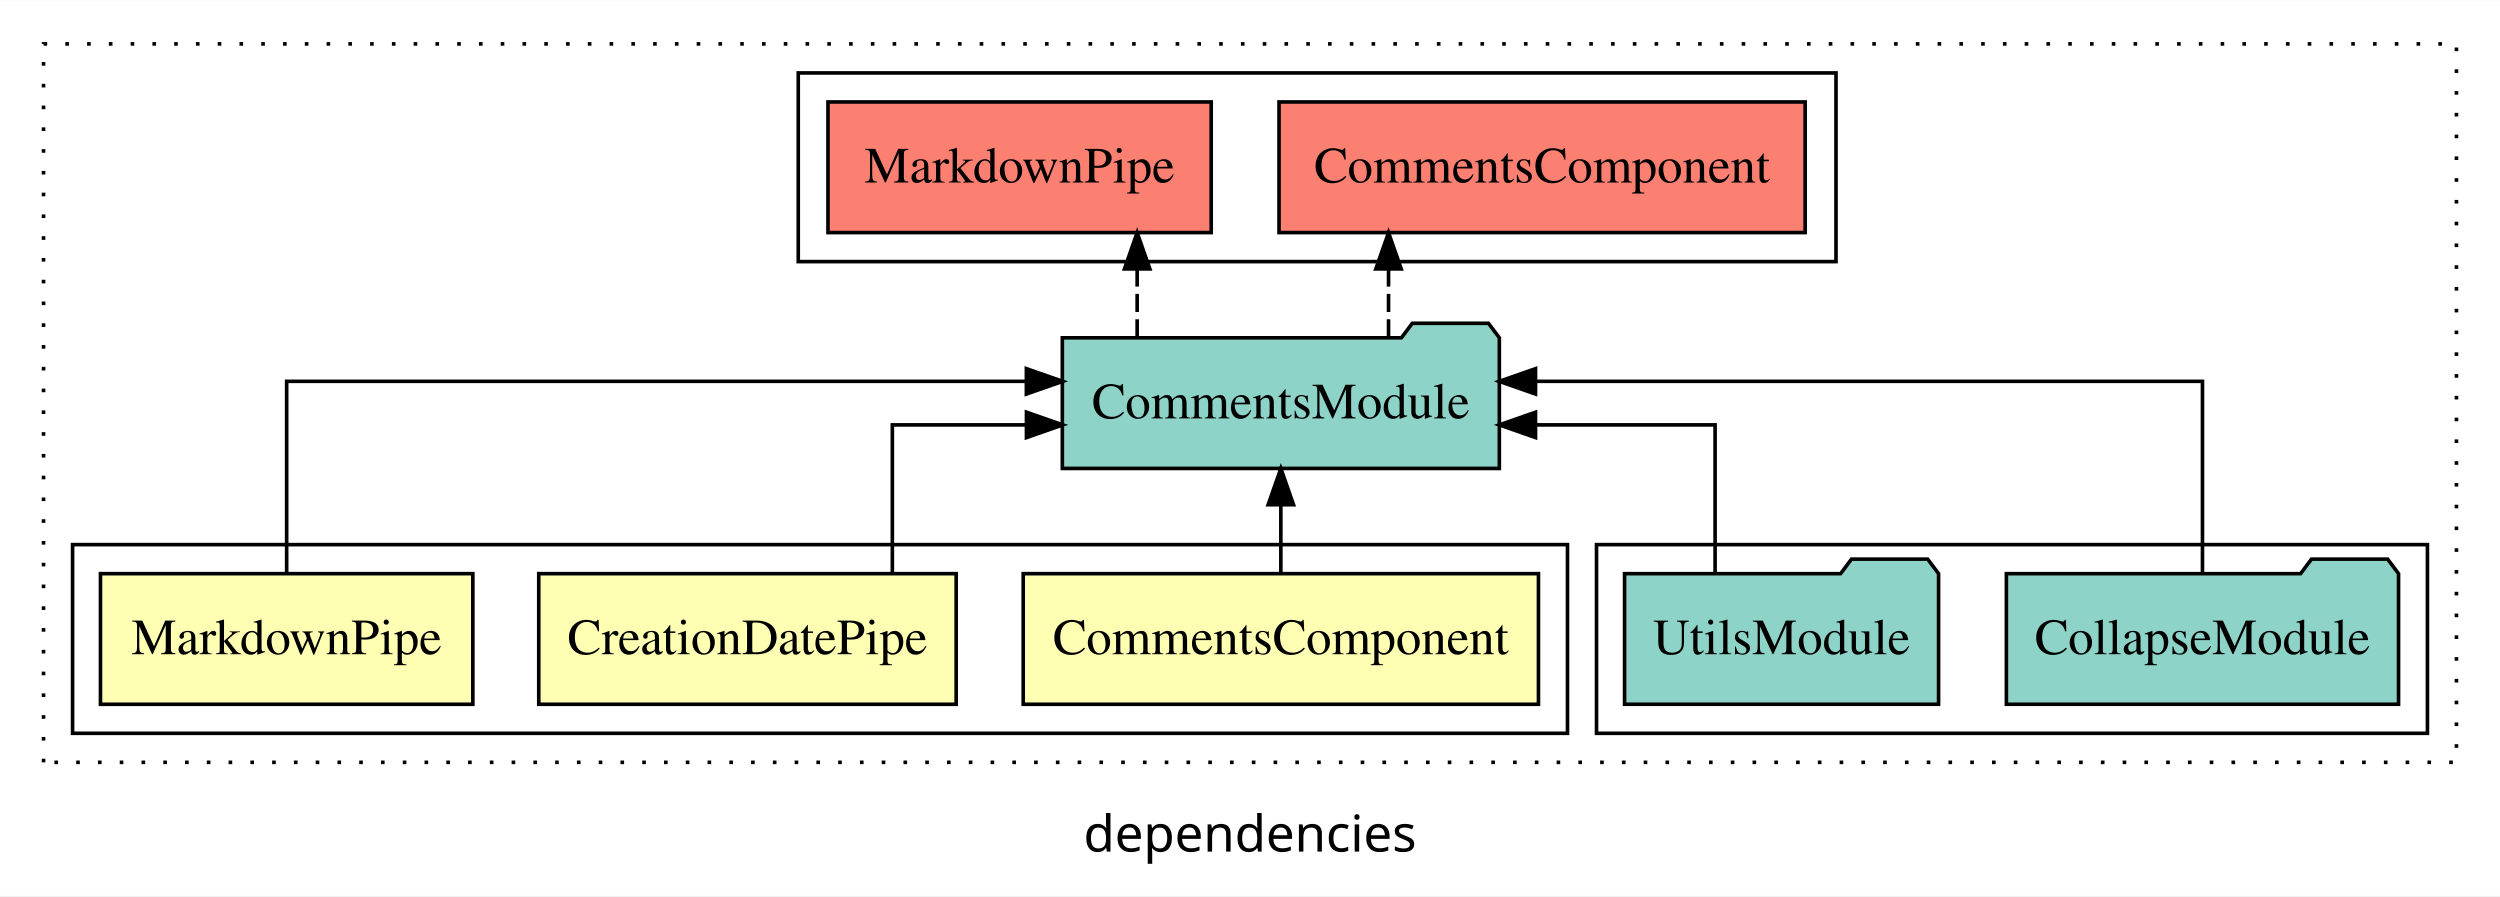
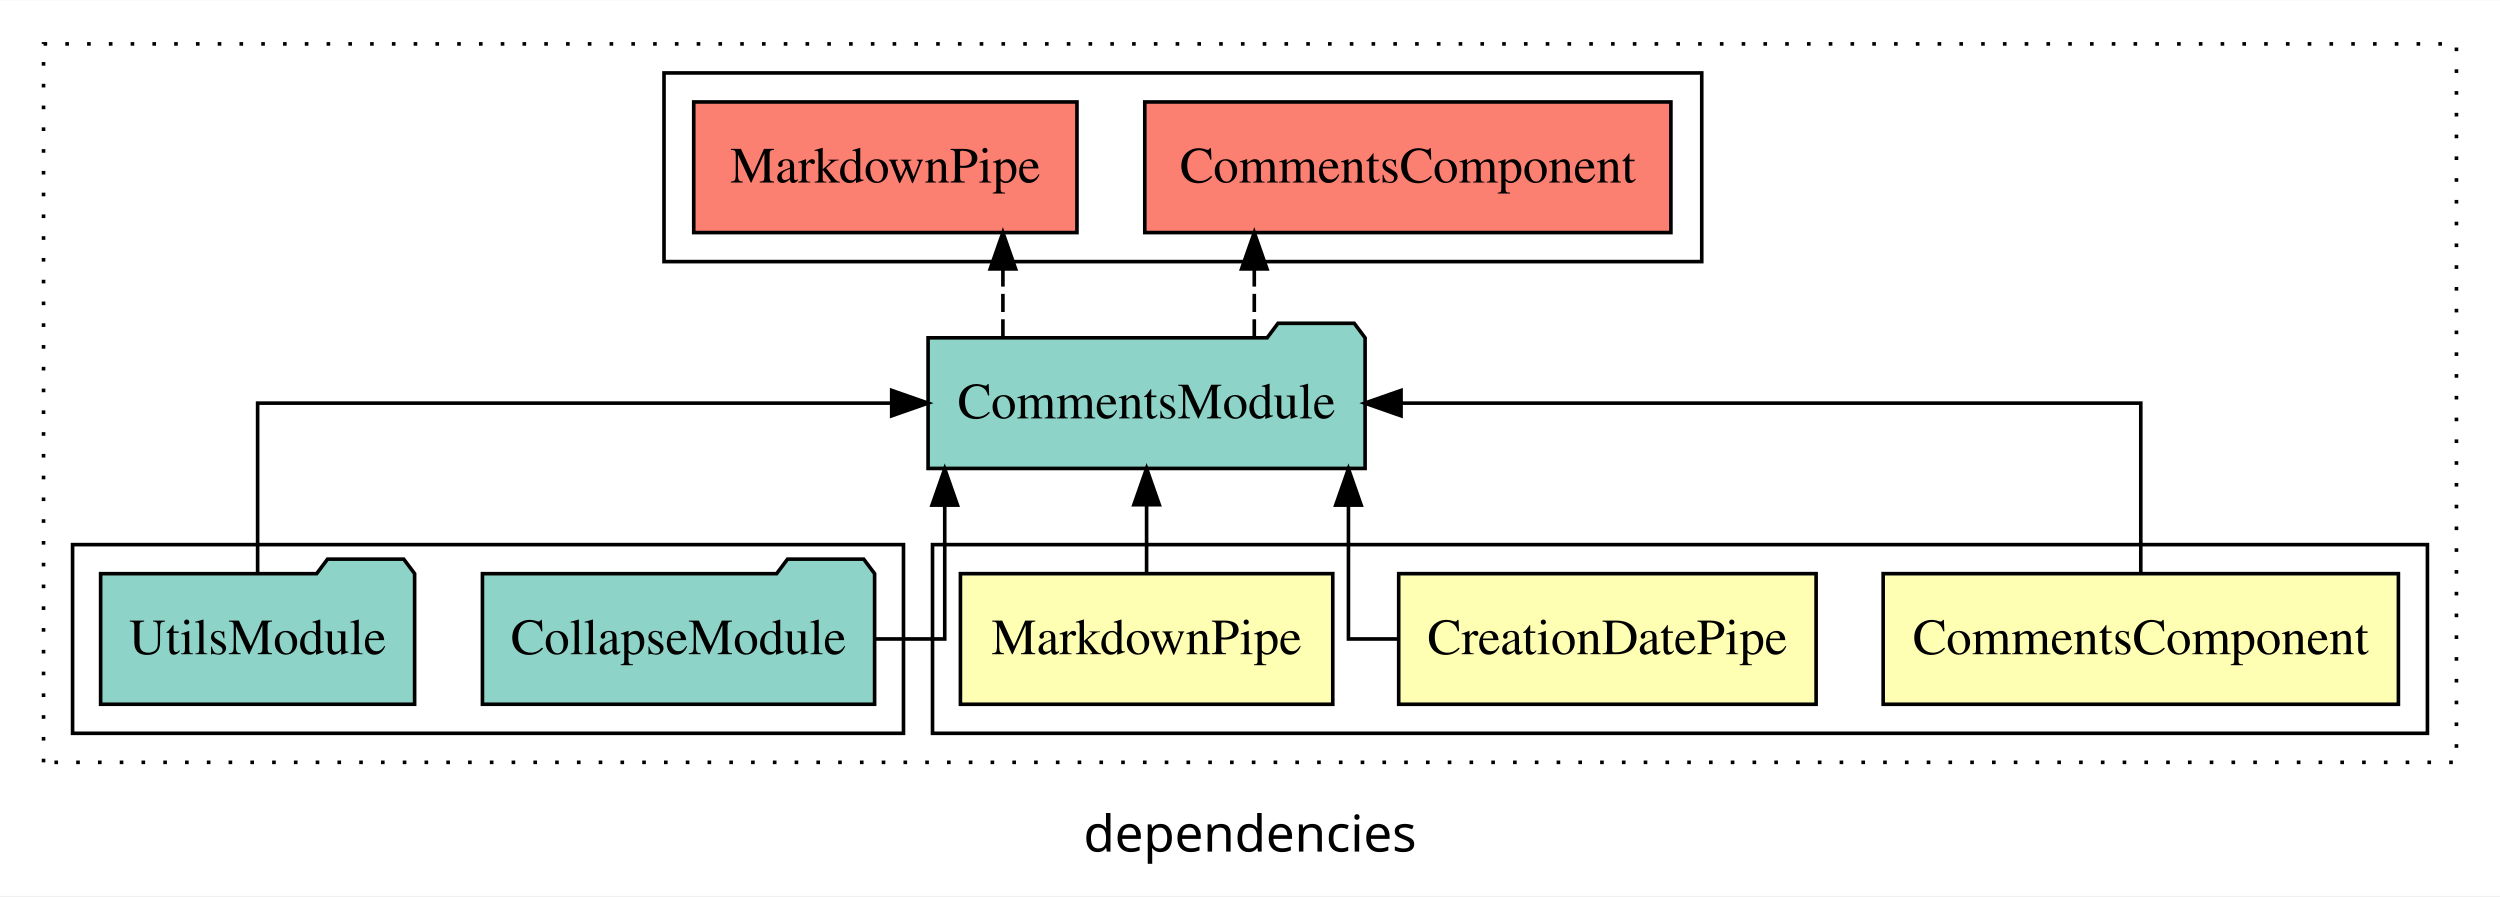
<svg xmlns="http://www.w3.org/2000/svg" width="689pt" height="247pt" viewBox="0.00 0.00 689.00 246.80">
  <g id="graph0" class="graph" transform="scale(1 1) rotate(0) translate(4 242.8)">
    <polygon fill="white" stroke="transparent" points="-4,4 -4,-242.8 685,-242.8 685,4 -4,4" />
    <text text-anchor="middle" x="340.5" y="-8.2" font-family="sans-serif" font-size="14.00">dependencies</text>
    <g id="clust1" class="cluster">
      <polygon fill="none" stroke="black" stroke-dasharray="1,5" points="8,-32.8 8,-230.8 673,-230.8 673,-32.8 8,-32.8" />
    </g>
-     <g id="clust6" class="cluster">
-       <polygon fill="none" stroke="black" points="436,-40.8 436,-92.8 665,-92.8 665,-40.8 436,-40.8" />
+     <g id="clust2" class="cluster">
+       <polygon fill="none" stroke="black" points="253,-40.8 253,-92.8 665,-92.8 665,-40.8 253,-40.8" />
    </g>
    <g id="clust7" class="cluster">
-       <polygon fill="none" stroke="black" points="216,-170.8 216,-222.8 502,-222.8 502,-170.8 216,-170.8" />
+       <polygon fill="none" stroke="black" points="179,-170.8 179,-222.8 465,-222.8 465,-170.8 179,-170.8" />
    </g>
-     <g id="clust2" class="cluster">
-       <polygon fill="none" stroke="black" points="16,-40.8 16,-92.8 428,-92.8 428,-40.8 16,-40.8" />
+     <g id="clust6" class="cluster">
+       <polygon fill="none" stroke="black" points="16,-40.8 16,-92.8 245,-92.8 245,-40.8 16,-40.8" />
    </g>
    <g id="node1" class="node">
-       <polygon fill="#ffffb3" stroke="black" points="420,-84.8 278,-84.8 278,-48.8 420,-48.8 420,-84.8" />
-       <text text-anchor="middle" x="349" y="-62.6" font-family="Times,serif" font-size="14.00">CommentsComponent</text>
+       <polygon fill="#ffffb3" stroke="black" points="657,-84.8 515,-84.8 515,-48.8 657,-48.8 657,-84.8" />
+       <text text-anchor="middle" x="586" y="-62.6" font-family="Times,serif" font-size="14.00">CommentsComponent</text>
    </g>
    <g id="node4" class="node">
-       <polygon fill="#8dd3c7" stroke="black" points="409.22,-149.8 406.22,-153.8 385.22,-153.8 382.22,-149.8 288.78,-149.8 288.78,-113.8 409.22,-113.8 409.22,-149.8" />
-       <text text-anchor="middle" x="349" y="-127.6" font-family="Times,serif" font-size="14.00">CommentsModule</text>
+       <polygon fill="#8dd3c7" stroke="black" points="372.22,-149.8 369.22,-153.8 348.22,-153.8 345.22,-149.8 251.78,-149.8 251.78,-113.8 372.22,-113.8 372.22,-149.8" />
+       <text text-anchor="middle" x="312" y="-127.6" font-family="Times,serif" font-size="14.00">CommentsModule</text>
    </g>
    <g id="edge1" class="edge">
-       <path fill="none" stroke="black" d="M349,-84.91C349,-84.91 349,-103.79 349,-103.79" />
-       <polygon fill="black" stroke="black" points="345.5,-103.79 349,-113.79 352.5,-103.79 345.5,-103.79" />
+       <path fill="none" stroke="black" d="M586,-84.91C586,-104.14 586,-131.8 586,-131.8 586,-131.8 382.13,-131.8 382.13,-131.8" />
+       <polygon fill="black" stroke="black" points="382.13,-128.3 372.13,-131.8 382.13,-135.3 382.13,-128.3" />
    </g>
    <g id="node2" class="node">
-       <polygon fill="#ffffb3" stroke="black" points="259.52,-84.8 144.48,-84.8 144.48,-48.8 259.52,-48.8 259.52,-84.8" />
-       <text text-anchor="middle" x="202" y="-62.6" font-family="Times,serif" font-size="14.00">CreationDatePipe</text>
+       <polygon fill="#ffffb3" stroke="black" points="496.52,-84.8 381.48,-84.8 381.48,-48.8 496.52,-48.8 496.52,-84.8" />
+       <text text-anchor="middle" x="439" y="-62.6" font-family="Times,serif" font-size="14.00">CreationDatePipe</text>
    </g>
    <g id="edge2" class="edge">
-       <path fill="none" stroke="black" d="M241.93,-84.82C241.93,-102.17 241.93,-125.8 241.93,-125.8 241.93,-125.8 278.89,-125.8 278.89,-125.8" />
-       <polygon fill="black" stroke="black" points="278.89,-129.3 288.89,-125.8 278.89,-122.3 278.89,-129.3" />
+       <path fill="none" stroke="black" d="M381.39,-66.8C373.28,-66.8 367.63,-66.8 367.63,-66.8 367.63,-66.8 367.63,-103.69 367.63,-103.69" />
+       <polygon fill="black" stroke="black" points="364.13,-103.69 367.63,-113.69 371.13,-103.69 364.13,-103.69" />
    </g>
    <g id="node3" class="node">
-       <polygon fill="#ffffb3" stroke="black" points="126.31,-84.8 23.69,-84.8 23.69,-48.8 126.31,-48.8 126.31,-84.8" />
-       <text text-anchor="middle" x="75" y="-62.6" font-family="Times,serif" font-size="14.00">MarkdownPipe</text>
+       <polygon fill="#ffffb3" stroke="black" points="363.31,-84.8 260.69,-84.8 260.69,-48.8 363.31,-48.8 363.31,-84.8" />
+       <text text-anchor="middle" x="312" y="-62.6" font-family="Times,serif" font-size="14.00">MarkdownPipe</text>
    </g>
    <g id="edge3" class="edge">
-       <path fill="none" stroke="black" d="M75,-85.08C75,-106.12 75,-137.8 75,-137.8 75,-137.8 278.87,-137.8 278.87,-137.8" />
-       <polygon fill="black" stroke="black" points="278.87,-141.3 288.87,-137.8 278.87,-134.3 278.87,-141.3" />
+       <path fill="none" stroke="black" d="M312,-84.91C312,-84.91 312,-103.79 312,-103.79" />
+       <polygon fill="black" stroke="black" points="308.5,-103.79 312,-113.79 315.5,-103.79 308.5,-103.79" />
    </g>
    <g id="node7" class="node">
-       <polygon fill="#fb8072" stroke="black" points="493.5,-214.8 348.5,-214.8 348.5,-178.8 493.5,-178.8 493.5,-214.8" />
-       <text text-anchor="middle" x="421" y="-192.6" font-family="Times,serif" font-size="14.00">CommentsComponent </text>
+       <polygon fill="#fb8072" stroke="black" points="456.5,-214.8 311.5,-214.8 311.5,-178.8 456.5,-178.8 456.5,-214.8" />
+       <text text-anchor="middle" x="384" y="-192.6" font-family="Times,serif" font-size="14.00">CommentsComponent </text>
    </g>
    <g id="edge6" class="edge">
-       <path fill="none" stroke="black" stroke-dasharray="5,2" d="M378.68,-149.91C378.68,-149.91 378.68,-168.79 378.68,-168.79" />
-       <polygon fill="black" stroke="black" points="375.18,-168.79 378.68,-178.79 382.18,-168.79 375.18,-168.79" />
+       <path fill="none" stroke="black" stroke-dasharray="5,2" d="M341.68,-149.91C341.68,-149.91 341.68,-168.79 341.68,-168.79" />
+       <polygon fill="black" stroke="black" points="338.18,-168.79 341.68,-178.79 345.18,-168.79 338.18,-168.79" />
    </g>
    <g id="node8" class="node">
-       <polygon fill="#fb8072" stroke="black" points="329.81,-214.8 224.19,-214.8 224.19,-178.8 329.81,-178.8 329.81,-214.8" />
-       <text text-anchor="middle" x="277" y="-192.6" font-family="Times,serif" font-size="14.00">MarkdownPipe </text>
+       <polygon fill="#fb8072" stroke="black" points="292.81,-214.8 187.19,-214.8 187.19,-178.8 292.81,-178.8 292.81,-214.8" />
+       <text text-anchor="middle" x="240" y="-192.6" font-family="Times,serif" font-size="14.00">MarkdownPipe </text>
    </g>
    <g id="edge7" class="edge">
-       <path fill="none" stroke="black" stroke-dasharray="5,2" d="M309.4,-149.91C309.4,-149.91 309.4,-168.79 309.4,-168.79" />
-       <polygon fill="black" stroke="black" points="305.9,-168.79 309.4,-178.79 312.9,-168.79 305.9,-168.79" />
+       <path fill="none" stroke="black" stroke-dasharray="5,2" d="M272.4,-149.91C272.4,-149.91 272.4,-168.79 272.4,-168.79" />
+       <polygon fill="black" stroke="black" points="268.9,-168.79 272.4,-178.79 275.9,-168.79 268.9,-168.79" />
    </g>
    <g id="node5" class="node">
-       <polygon fill="#8dd3c7" stroke="black" points="657.04,-84.8 654.04,-88.8 633.04,-88.8 630.04,-84.8 548.96,-84.8 548.96,-48.8 657.04,-48.8 657.04,-84.8" />
-       <text text-anchor="middle" x="603" y="-62.6" font-family="Times,serif" font-size="14.00">CollapseModule</text>
+       <polygon fill="#8dd3c7" stroke="black" points="237.04,-84.8 234.04,-88.8 213.04,-88.8 210.04,-84.8 128.96,-84.8 128.96,-48.8 237.04,-48.8 237.04,-84.8" />
+       <text text-anchor="middle" x="183" y="-62.6" font-family="Times,serif" font-size="14.00">CollapseModule</text>
    </g>
    <g id="edge4" class="edge">
-       <path fill="none" stroke="black" d="M603,-85.08C603,-106.12 603,-137.8 603,-137.8 603,-137.8 419.19,-137.8 419.19,-137.8" />
-       <polygon fill="black" stroke="black" points="419.19,-134.3 409.19,-137.8 419.19,-141.3 419.19,-134.3" />
+       <path fill="none" stroke="black" d="M237.09,-66.8C248.09,-66.8 256.37,-66.8 256.37,-66.8 256.37,-66.8 256.37,-103.69 256.37,-103.69" />
+       <polygon fill="black" stroke="black" points="252.87,-103.69 256.37,-113.69 259.87,-103.69 252.87,-103.69" />
    </g>
    <g id="node6" class="node">
-       <polygon fill="#8dd3c7" stroke="black" points="530.27,-84.8 527.27,-88.8 506.27,-88.8 503.27,-84.8 443.73,-84.8 443.73,-48.8 530.27,-48.8 530.27,-84.8" />
-       <text text-anchor="middle" x="487" y="-62.6" font-family="Times,serif" font-size="14.00">UtilsModule</text>
+       <polygon fill="#8dd3c7" stroke="black" points="110.27,-84.8 107.27,-88.8 86.27,-88.8 83.27,-84.8 23.73,-84.8 23.73,-48.8 110.27,-48.8 110.27,-84.8" />
+       <text text-anchor="middle" x="67" y="-62.6" font-family="Times,serif" font-size="14.00">UtilsModule</text>
    </g>
    <g id="edge5" class="edge">
-       <path fill="none" stroke="black" d="M468.68,-84.82C468.68,-102.17 468.68,-125.8 468.68,-125.8 468.68,-125.8 419.19,-125.8 419.19,-125.8" />
-       <polygon fill="black" stroke="black" points="419.19,-122.3 409.19,-125.8 419.19,-129.3 419.19,-122.3" />
+       <path fill="none" stroke="black" d="M67,-84.91C67,-104.14 67,-131.8 67,-131.8 67,-131.8 241.75,-131.8 241.75,-131.8" />
+       <polygon fill="black" stroke="black" points="241.75,-135.3 251.75,-131.8 241.75,-128.3 241.75,-135.3" />
    </g>
  </g>
</svg>
